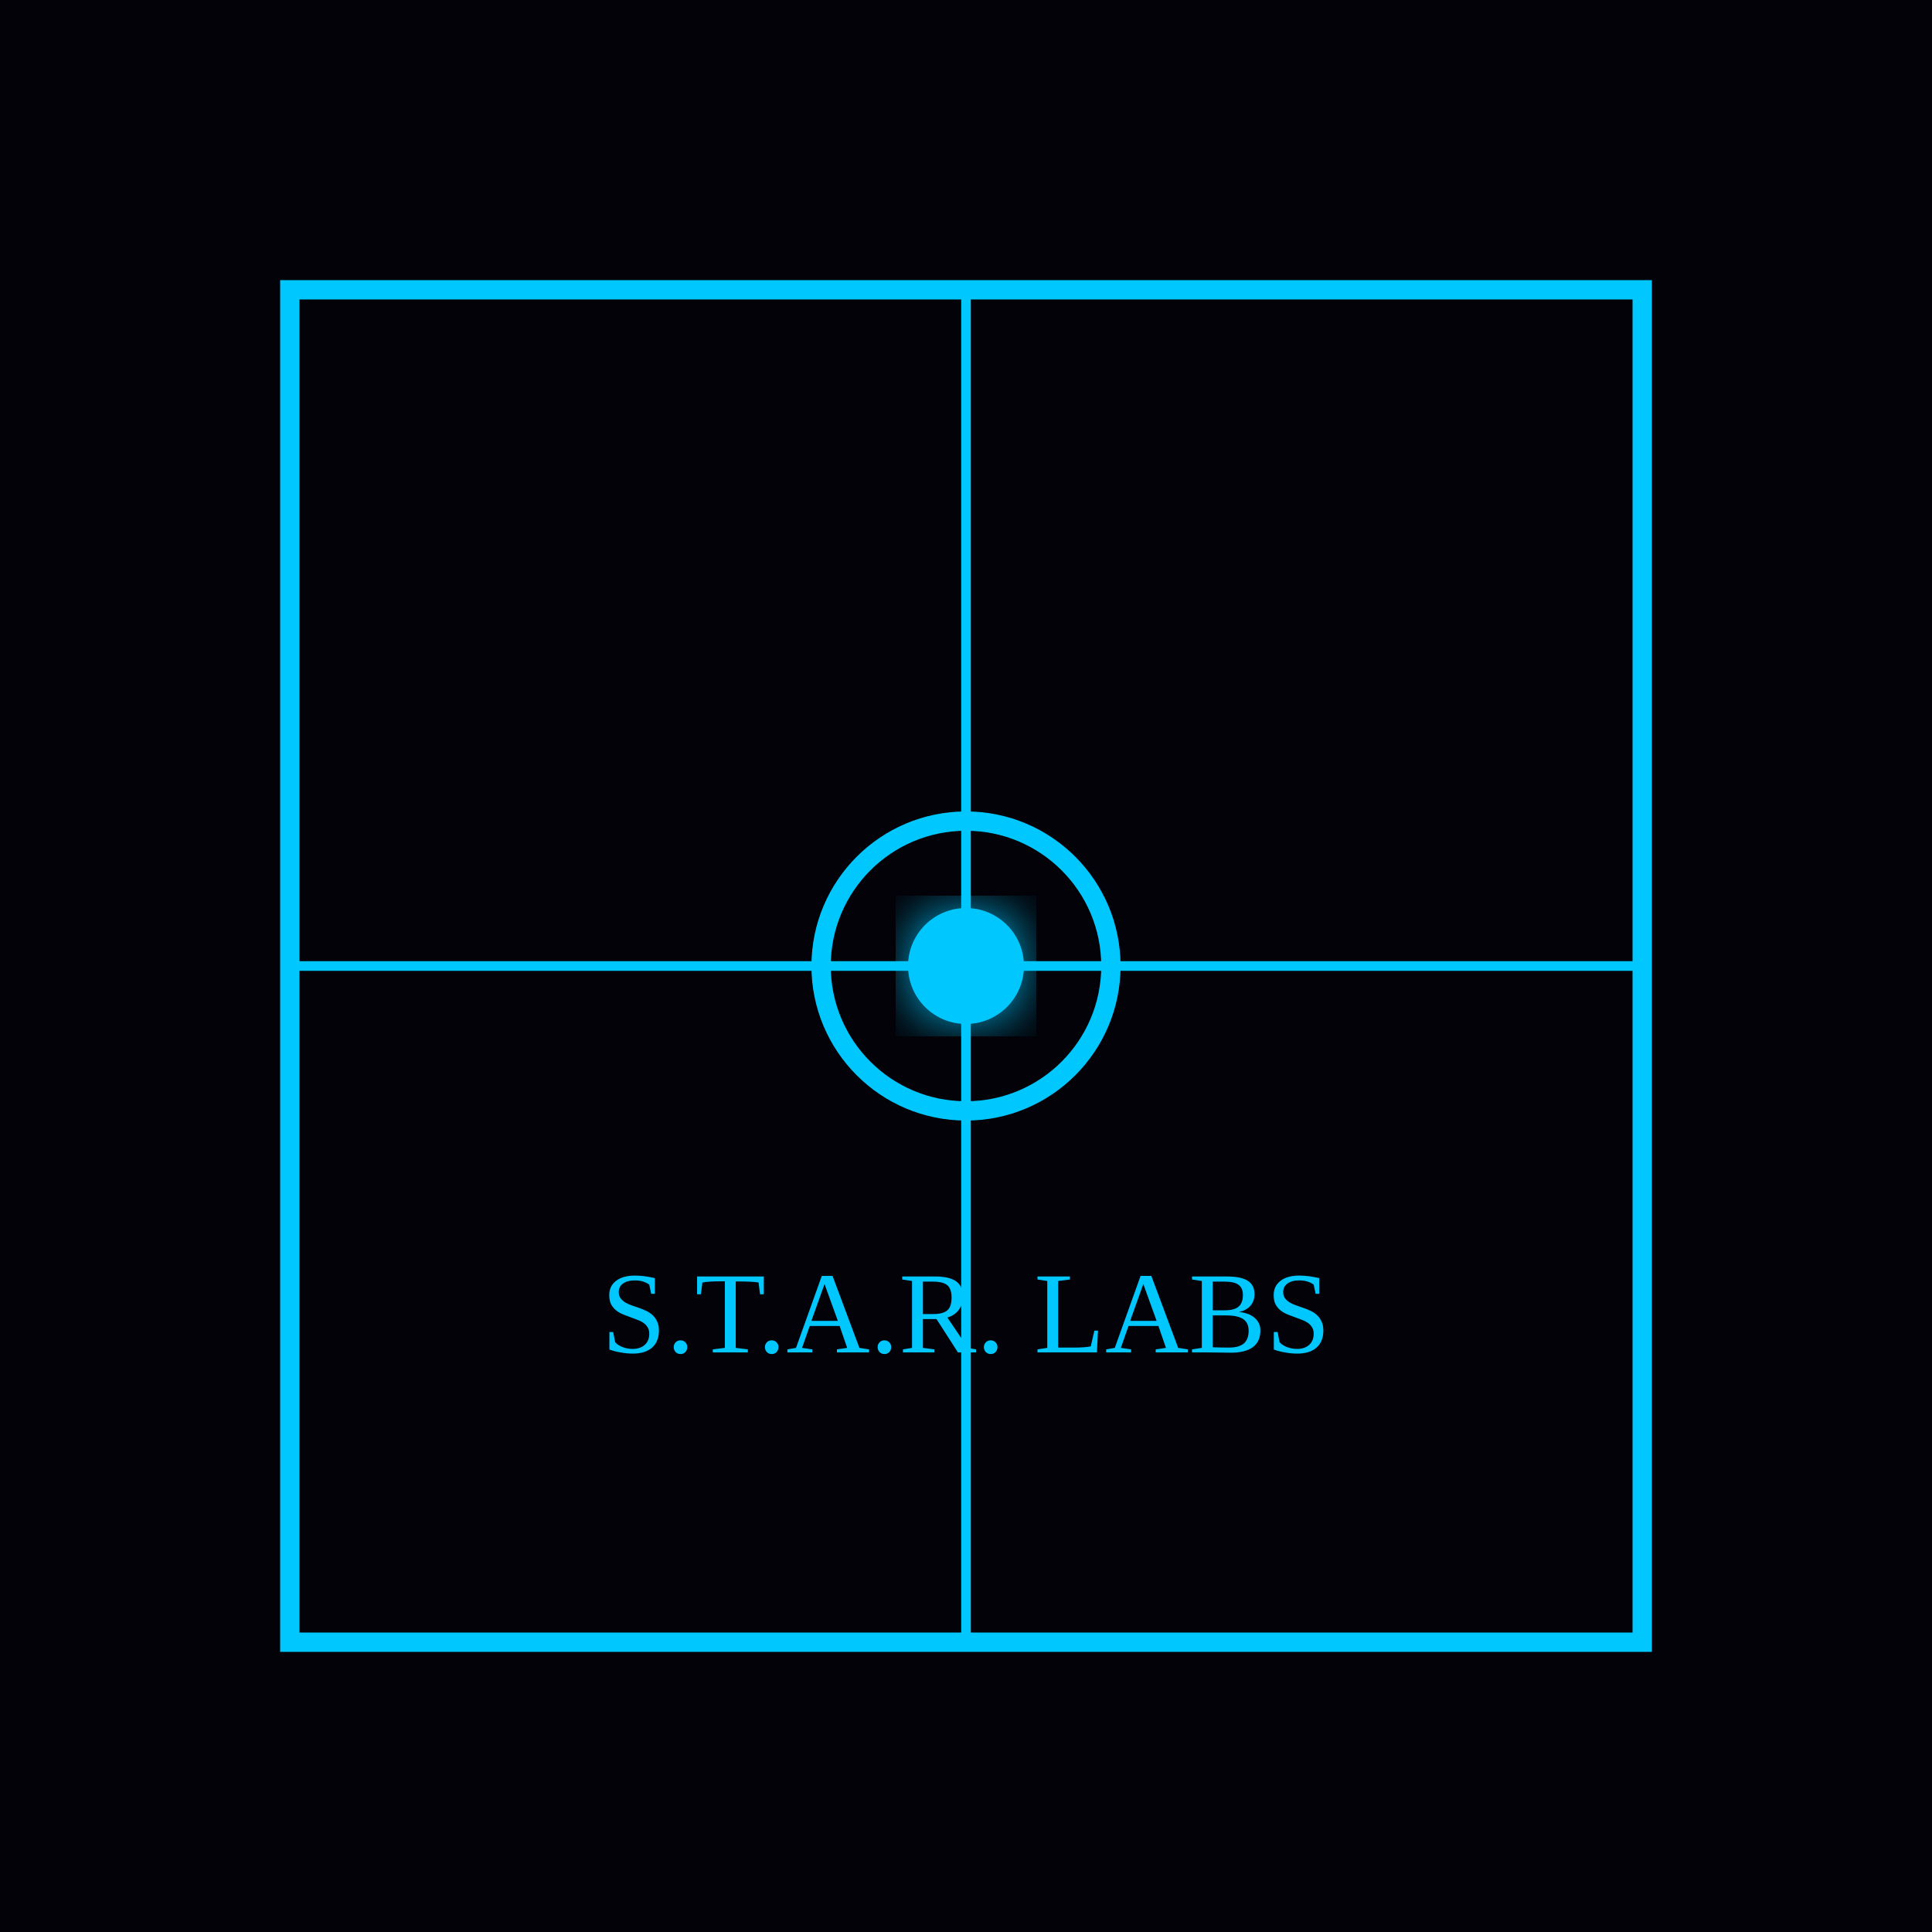
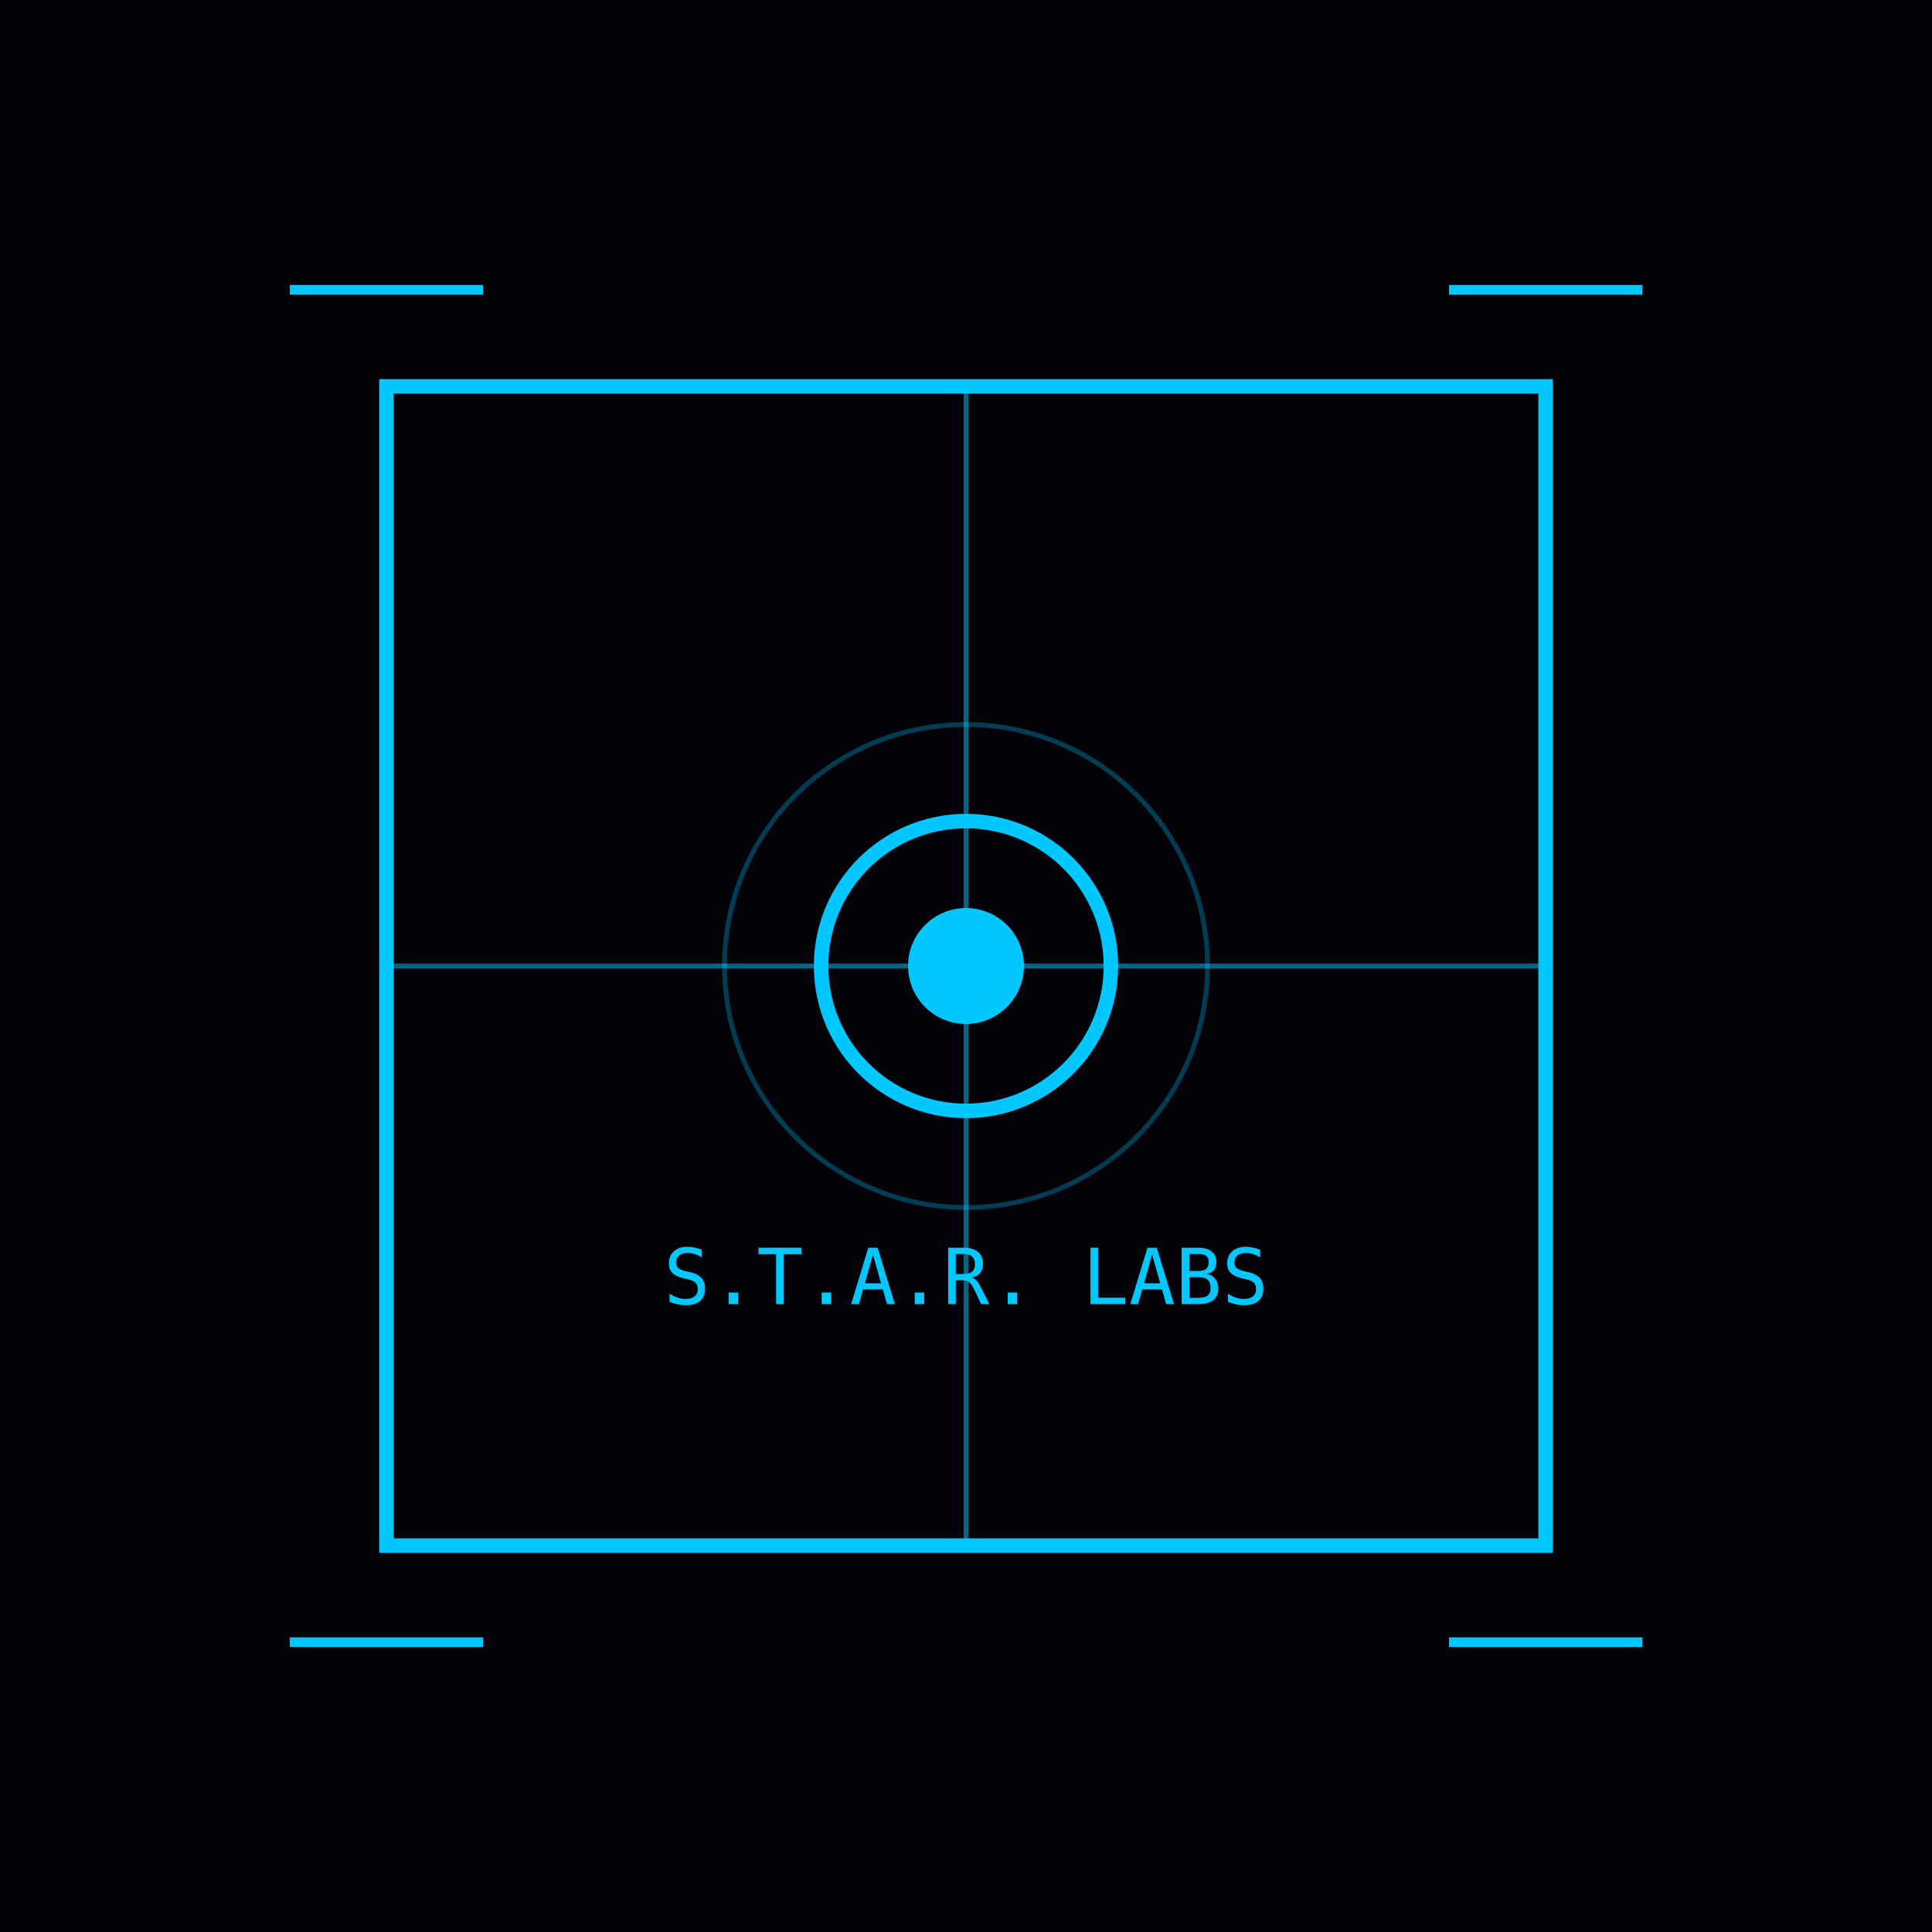
- <svg xmlns="http://www.w3.org/2000/svg" viewBox="0 0 200 200">
-   <rect width="200" height="200" fill="#020208" />
-   <path d="M30 30 L170 30 L170 170 L30 170 Z" fill="none" stroke="#00c8ff" stroke-width="2" />
-   <path d="M30 100 L170 100 M100 30 L100 170" stroke="#00c8ff" stroke-width="1" />
-   <circle cx="100" cy="100" r="15" fill="none" stroke="#00c8ff" stroke-width="2" />
-   <circle cx="100" cy="100" r="6" fill="#00c8ff" filter="url(#st_glow)" />
-   <defs>
-     <filter id="st_glow">
-       <feGaussianBlur stdDeviation="3" result="b" />
-       <feMerge>
-         <feMergeNode in="b" />
-         <feMergeNode in="SourceGraphic" />
-       </feMerge>
-     </filter>
-   </defs>
-   <text x="100" y="140" text-anchor="middle" fill="#00c8ff" font-size="12">S.T.A.R. LABS</text>
+ <svg xmlns="http://www.w3.org/2000/svg" viewBox="0 0 400 400">
+   <rect width="400" height="400" fill="#020208" />
+   <path d="M80 80 L320 80 L320 320 L80 320 Z" fill="none" stroke="#00c8ff" stroke-width="3" />
+   <path d="M80 200 L320 200 M200 80 L200 320" stroke="#00c8ff" stroke-width="1" opacity=".5" />
+   <circle cx="200" cy="200" r="30" fill="none" stroke="#00c8ff" stroke-width="3" />
+   <circle cx="200" cy="200" r="12" fill="#00c8ff" />
+   <circle cx="200" cy="200" r="50" fill="none" stroke="#00c8ff" stroke-width="1" opacity=".3" />
+   <path d="M60 60 L100 60 M300 60 L340 60 M60 340 L100 340 M300 340 L340 340" stroke="#00c8ff" stroke-width="2" />
+   <text x="200" y="270" text-anchor="middle" fill="#00c8ff" font-size="16" font-family="Orbitron,monospace">S.T.A.R. LABS</text>
</svg>
